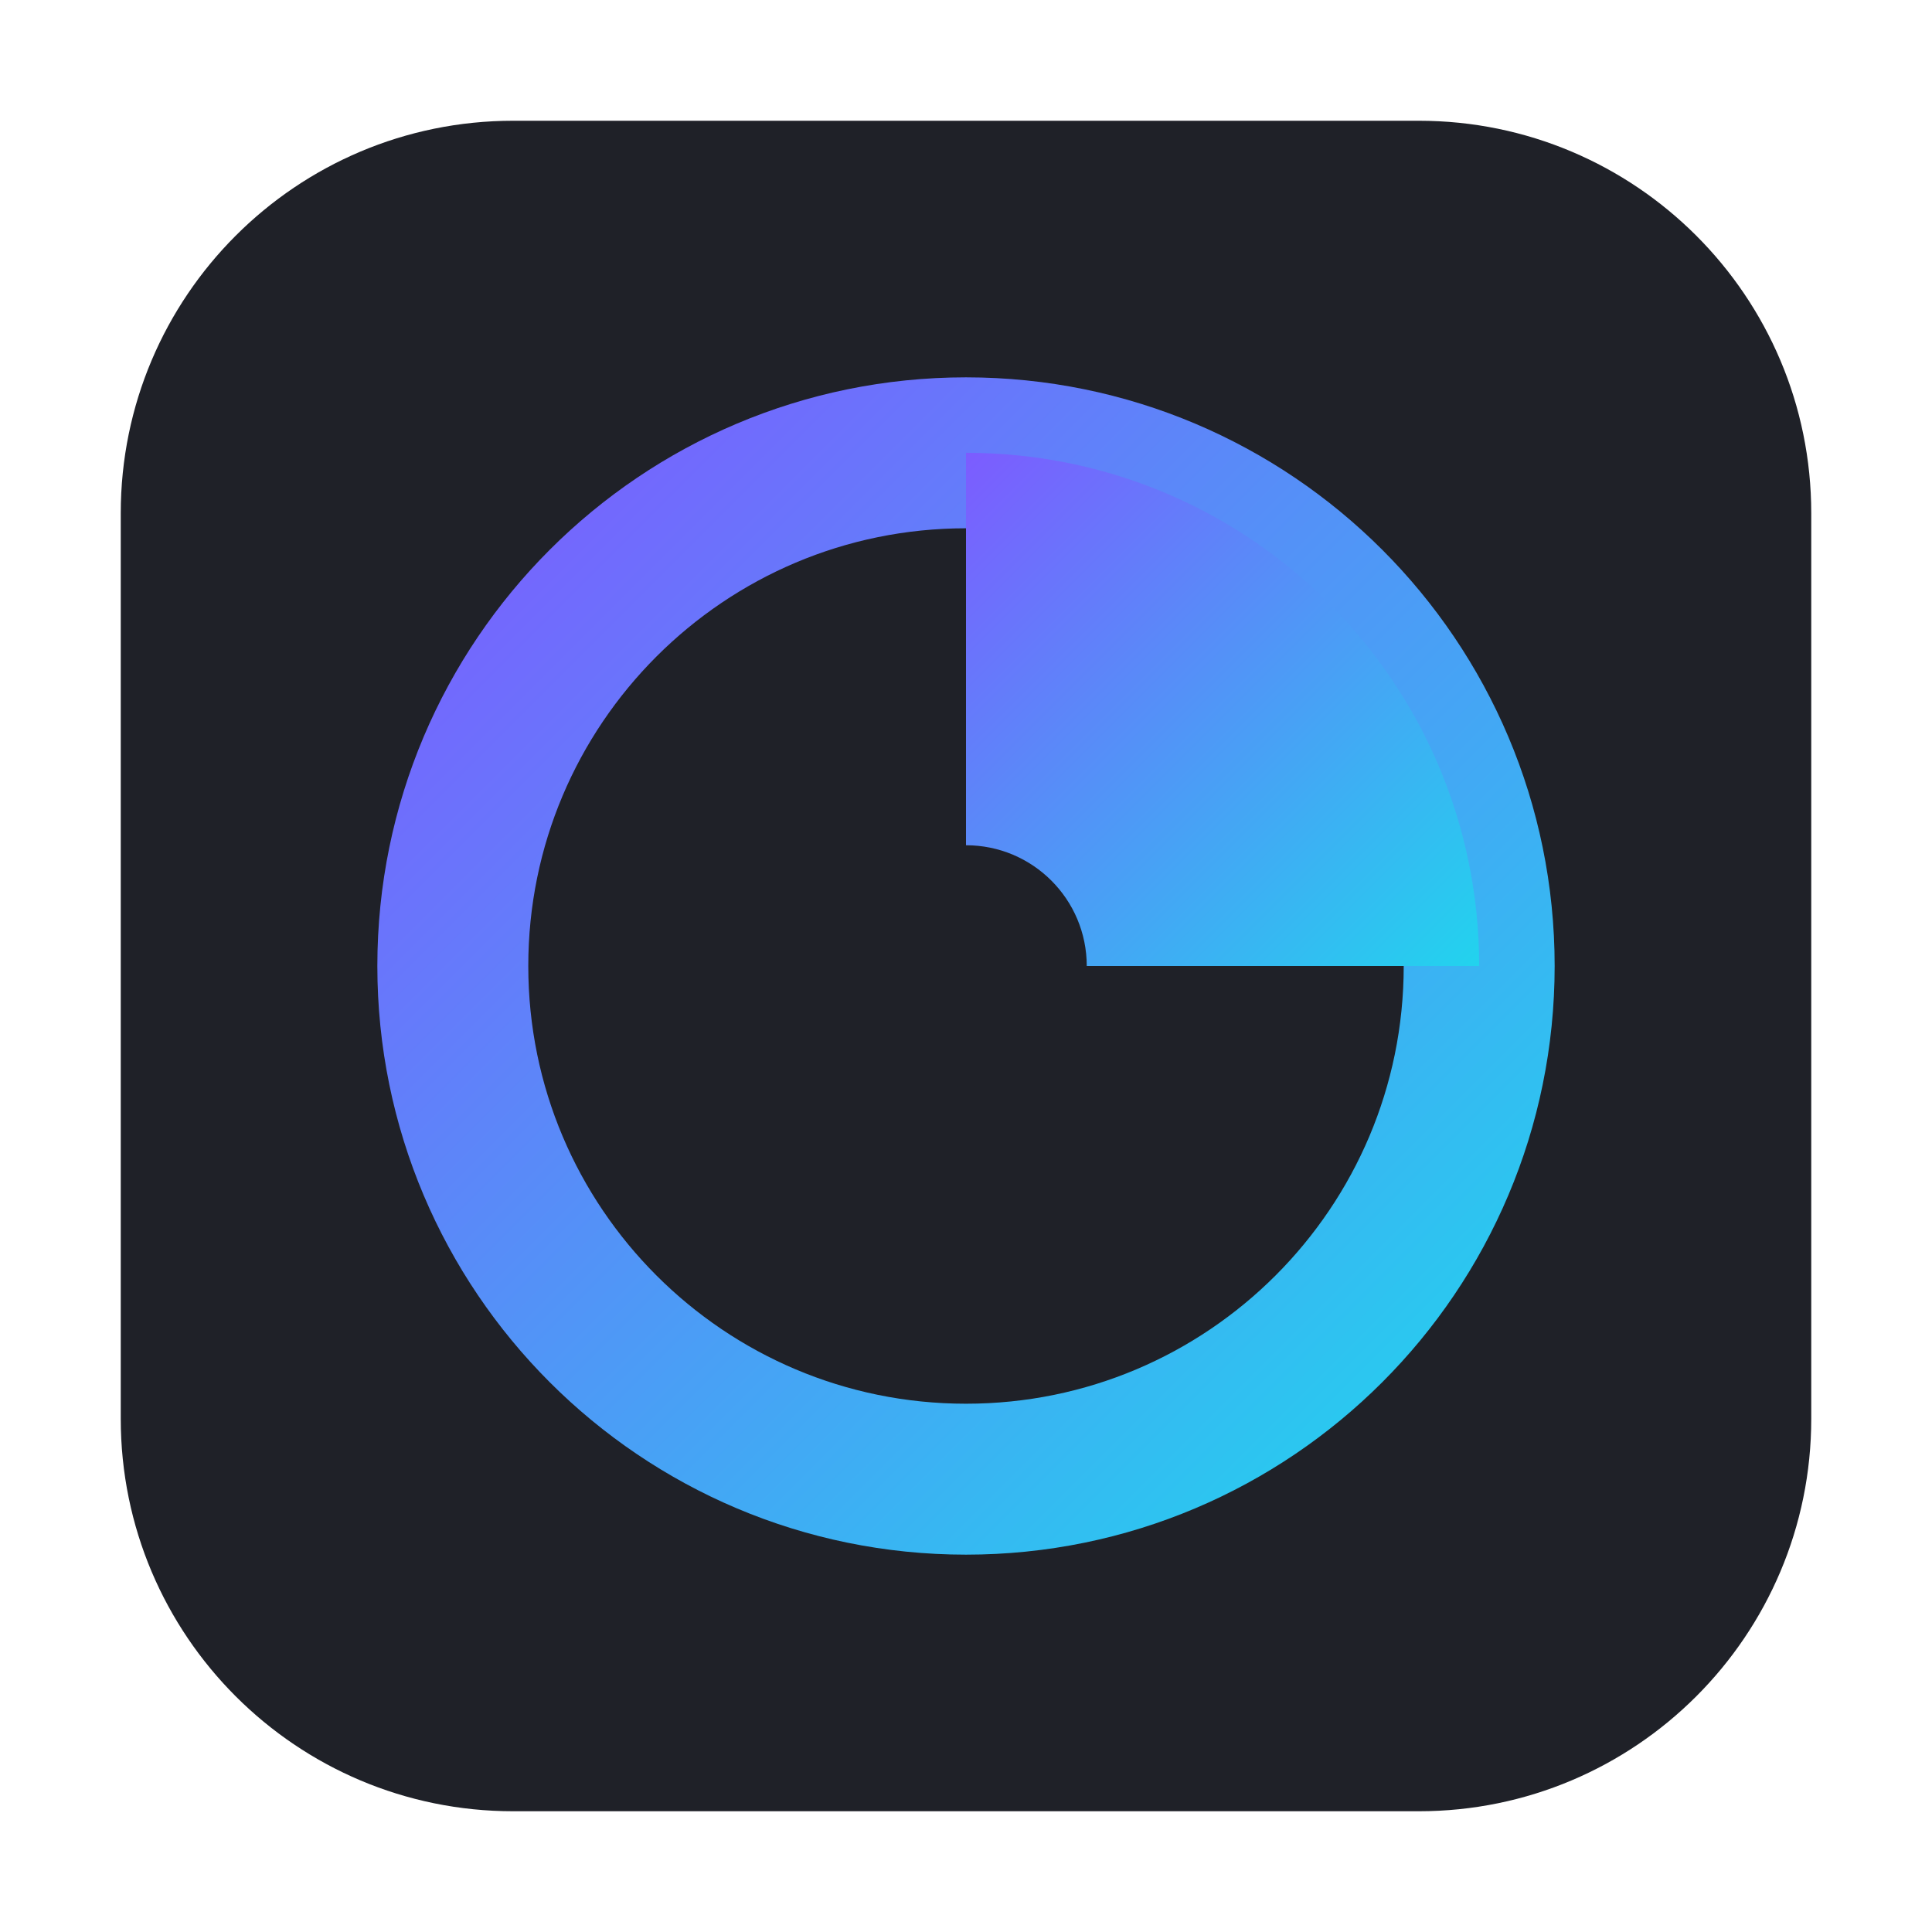
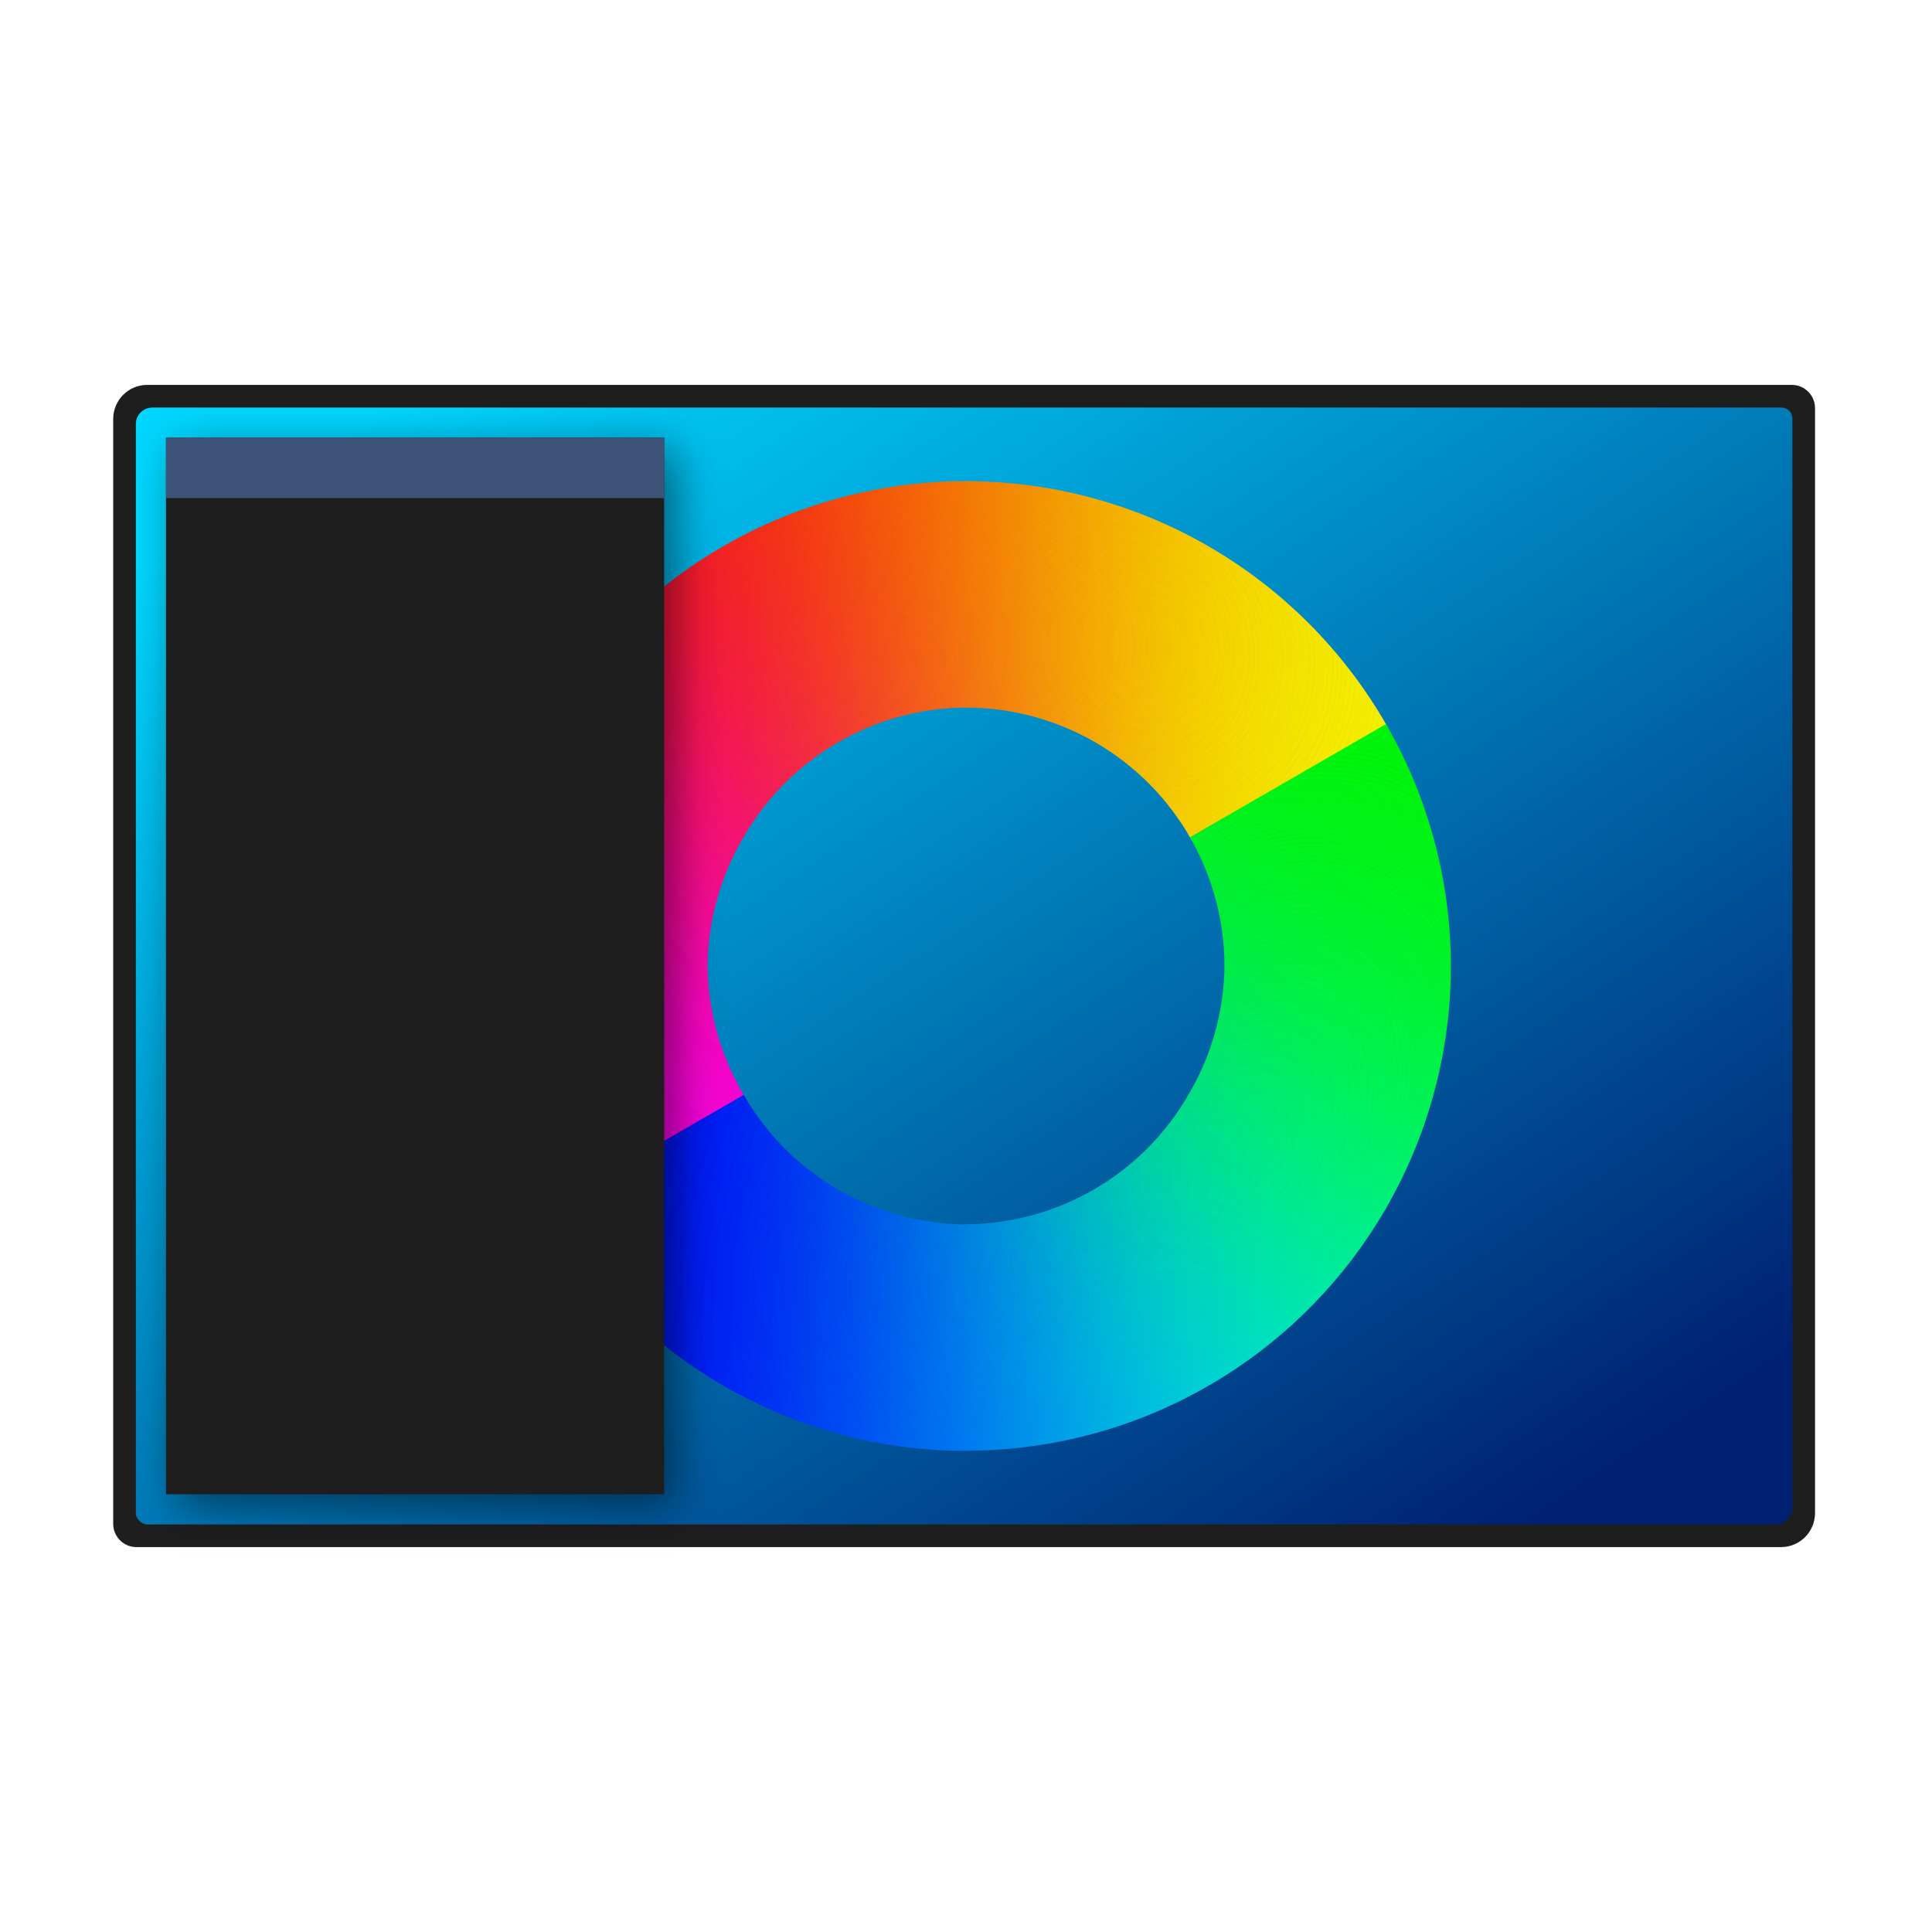
- <svg xmlns="http://www.w3.org/2000/svg" viewBox="0 0 128 128" width="128" height="128">
+ <svg xmlns="http://www.w3.org/2000/svg" width="512.0px" height="512.0px" version="1.1">
  <defs>
-     <linearGradient id="g" x1="0" y1="0" x2="1" y2="1">
-       <stop offset="0" stop-color="#7c5cff" />
-       <stop offset="1" stop-color="#22d3ee" />
+     <linearGradient id="screen-gradient" x1="116.678" y1="28.164" x2="395.631" y2="391.608" gradientUnits="userSpaceOnUse" gradientTransform="matrix(1.007193,0,0,0.8655317,-3.17231,74.33726)">
+       <stop style="stop-color:#00d6ff;stop-opacity:1;" offset="0" />
+       <stop style="stop-color:#002071;stop-opacity:1;" offset="1" />
    </linearGradient>
+     <filter id="colorwheel-blur" style="color-interpolation-filters:sRGB;" y="-0.564" x="-0.564" width="2.129" height="2.129">
+       <feGaussianBlur stdDeviation="60 60" result="blur" />
+       <feColorMatrix values="1 0 0 0 0 0 1 0 0 0 0 0 1 0 0 0 0 0 50 0 " result="colormatrix" />
+       <feComposite in="colormatrix" in2="SourceGraphic" operator="in" />
+     </filter>
+     <filter id="overlay-shadow" style="color-interpolation-filters:sRGB;" x="-0.109" y="-0.051" width="1.241" height="1.114">
+       <feFlood flood-opacity="0.498" flood-color="rgb(0,0,0)" result="flood" />
+       <feComposite in="flood" in2="SourceGraphic" operator="in" result="composite1" />
+       <feGaussianBlur in="composite1" stdDeviation="6" result="blur" />
+       <feOffset dx="3" dy="3" result="offset" />
+       <feComposite in="SourceGraphic" in2="offset" operator="over" result="composite2" />
+     </filter>
  </defs>
-   <rect x="8" y="8" width="112" height="112" rx="26" fill="#1f2128" />
-   <circle cx="64" cy="64" r="34" fill="none" stroke="url(#g)" stroke-width="10" />
-   <path d="M64 30 A34 34 0 0 1 98 64 L64 64 Z" fill="url(#g)" />
-   <circle cx="64" cy="64" r="8" fill="#1f2128" />
+   <g id="layer">
+     <path id="frame" style="fill:#1e1e1e;fill-opacity:1" x="30" y="102" width="451" height="308" d="m 39.02,102 h 435.82 a 6.16,6.16 45 0 1 6.16,6.16 V 400.98 A 9.02,9.02 135 0 1 471.98,410 H 36.16 A 6.16,6.16 45 0 1 30,403.84 V 111.02 A 9.02,9.02 135 0 1 39.02,102 Z" />
+     <path id="screen" style="fill:url(#screen-gradient);fill-opacity:1" x="36" y="108" width="439" height="296" d="m 475,110.96 v 288.65 c 0,2.403 -2.05,4.39 -4.39,4.39 H 38.96 C 37.597,404 36,402.527 36,401.04 V 112.39 c 0,-2.653 2.177,-4.39 4.39,-4.39 h 431.65 c 1.709,0 2.96,1.285 2.96,2.96 z" />
+     <g id="colorwheel">
+       <g style="display:inline;filter:url(#colorwheel-blur)">
+         <path id="colorwheel-magenta" style="fill:#ff00ff;fill-opacity:1;stroke:#000000;stroke-opacity:1;filter:url(#colorwheel-blur)" d="m 196.535,221.762 -51.422,-29.688 A 128,128 0 0 0 128,256 a 128,128 0 0 0 17.51,64.516 l 51.402,-29.676 A 69,69 0 0 1 187,256 a 69,69 0 0 1 9.535,-34.238 z" />
+         <path id="colorwheel-red" style="fill:#ff0100;fill-opacity:1;stroke:#000000;stroke-opacity:1;filter:url(#colorwheel-blur)" d="M 256.549,128.018 A 128,128 0 0 0 256,128 128,128 0 0 0 145.113,192.074 l 51.422,29.688 A 69,69 0 0 1 256,187 a 69,69 0 0 1 0.549,0.023 z" />
+         <path id="colorwheel-yellow" style="fill:#ffff00;fill-opacity:1;stroke:#000000;stroke-opacity:1;filter:url(#colorwheel-blur)" d="m 256.549,128.018 v 59.006 a 69,69 0 0 1 59.482,35.043 l 51.084,-29.492 a 128,128 0 0 0 -110.566,-64.557 z" />
+       </g>
+       <g style="display:inline;filter:url(#colorwheel-blur)">
+         <path id="colorwheel-green" style="fill:#00ff00;fill-opacity:1;stroke:#000000;stroke-opacity:1;filter:url(#colorwheel-blur)" d="m 315.379,290.375 51.426,29.691 A 128,128 0 0 0 384,256 128,128 0 0 0 367.115,192.574 l -51.084,29.492 A 69,69 0 0 1 325,256 a 69,69 0 0 1 -9.621,34.375 z" />
+         <path id="colorwheel-azure" style="fill:#00ffff;fill-opacity:1;stroke:#000000;stroke-opacity:1;filter:url(#colorwheel-blur)" d="m 256.549,324.938 v 59.014 A 128,128 0 0 0 366.805,320.066 L 315.379,290.375 a 69,69 0 0 1 -58.83,34.562 z" />
+         <path id="colorwheel-blue" style="fill:#0000ff;fill-opacity:1;stroke:#000000;stroke-opacity:1;filter:url(#colorwheel-blur)" d="m 196.912,290.84 -51.402,29.676 A 128,128 0 0 0 256,384 a 128,128 0 0 0 0.549,-0.049 V 324.938 A 69,69 0 0 1 256,325 69,69 0 0 1 196.912,290.84 Z" />
+       </g>
+     </g>
+     <rect id="overlay" style="fill:#1e1e1e;fill-opacity:1;filter:url(#overlay-shadow)" x="44" y="116" width="132" height="280" />
+     <rect id="menubar" style="fill:#3d537a;fill-opacity:1" x="44" y="116" width="132" height="16" />
+   </g>
</svg>
